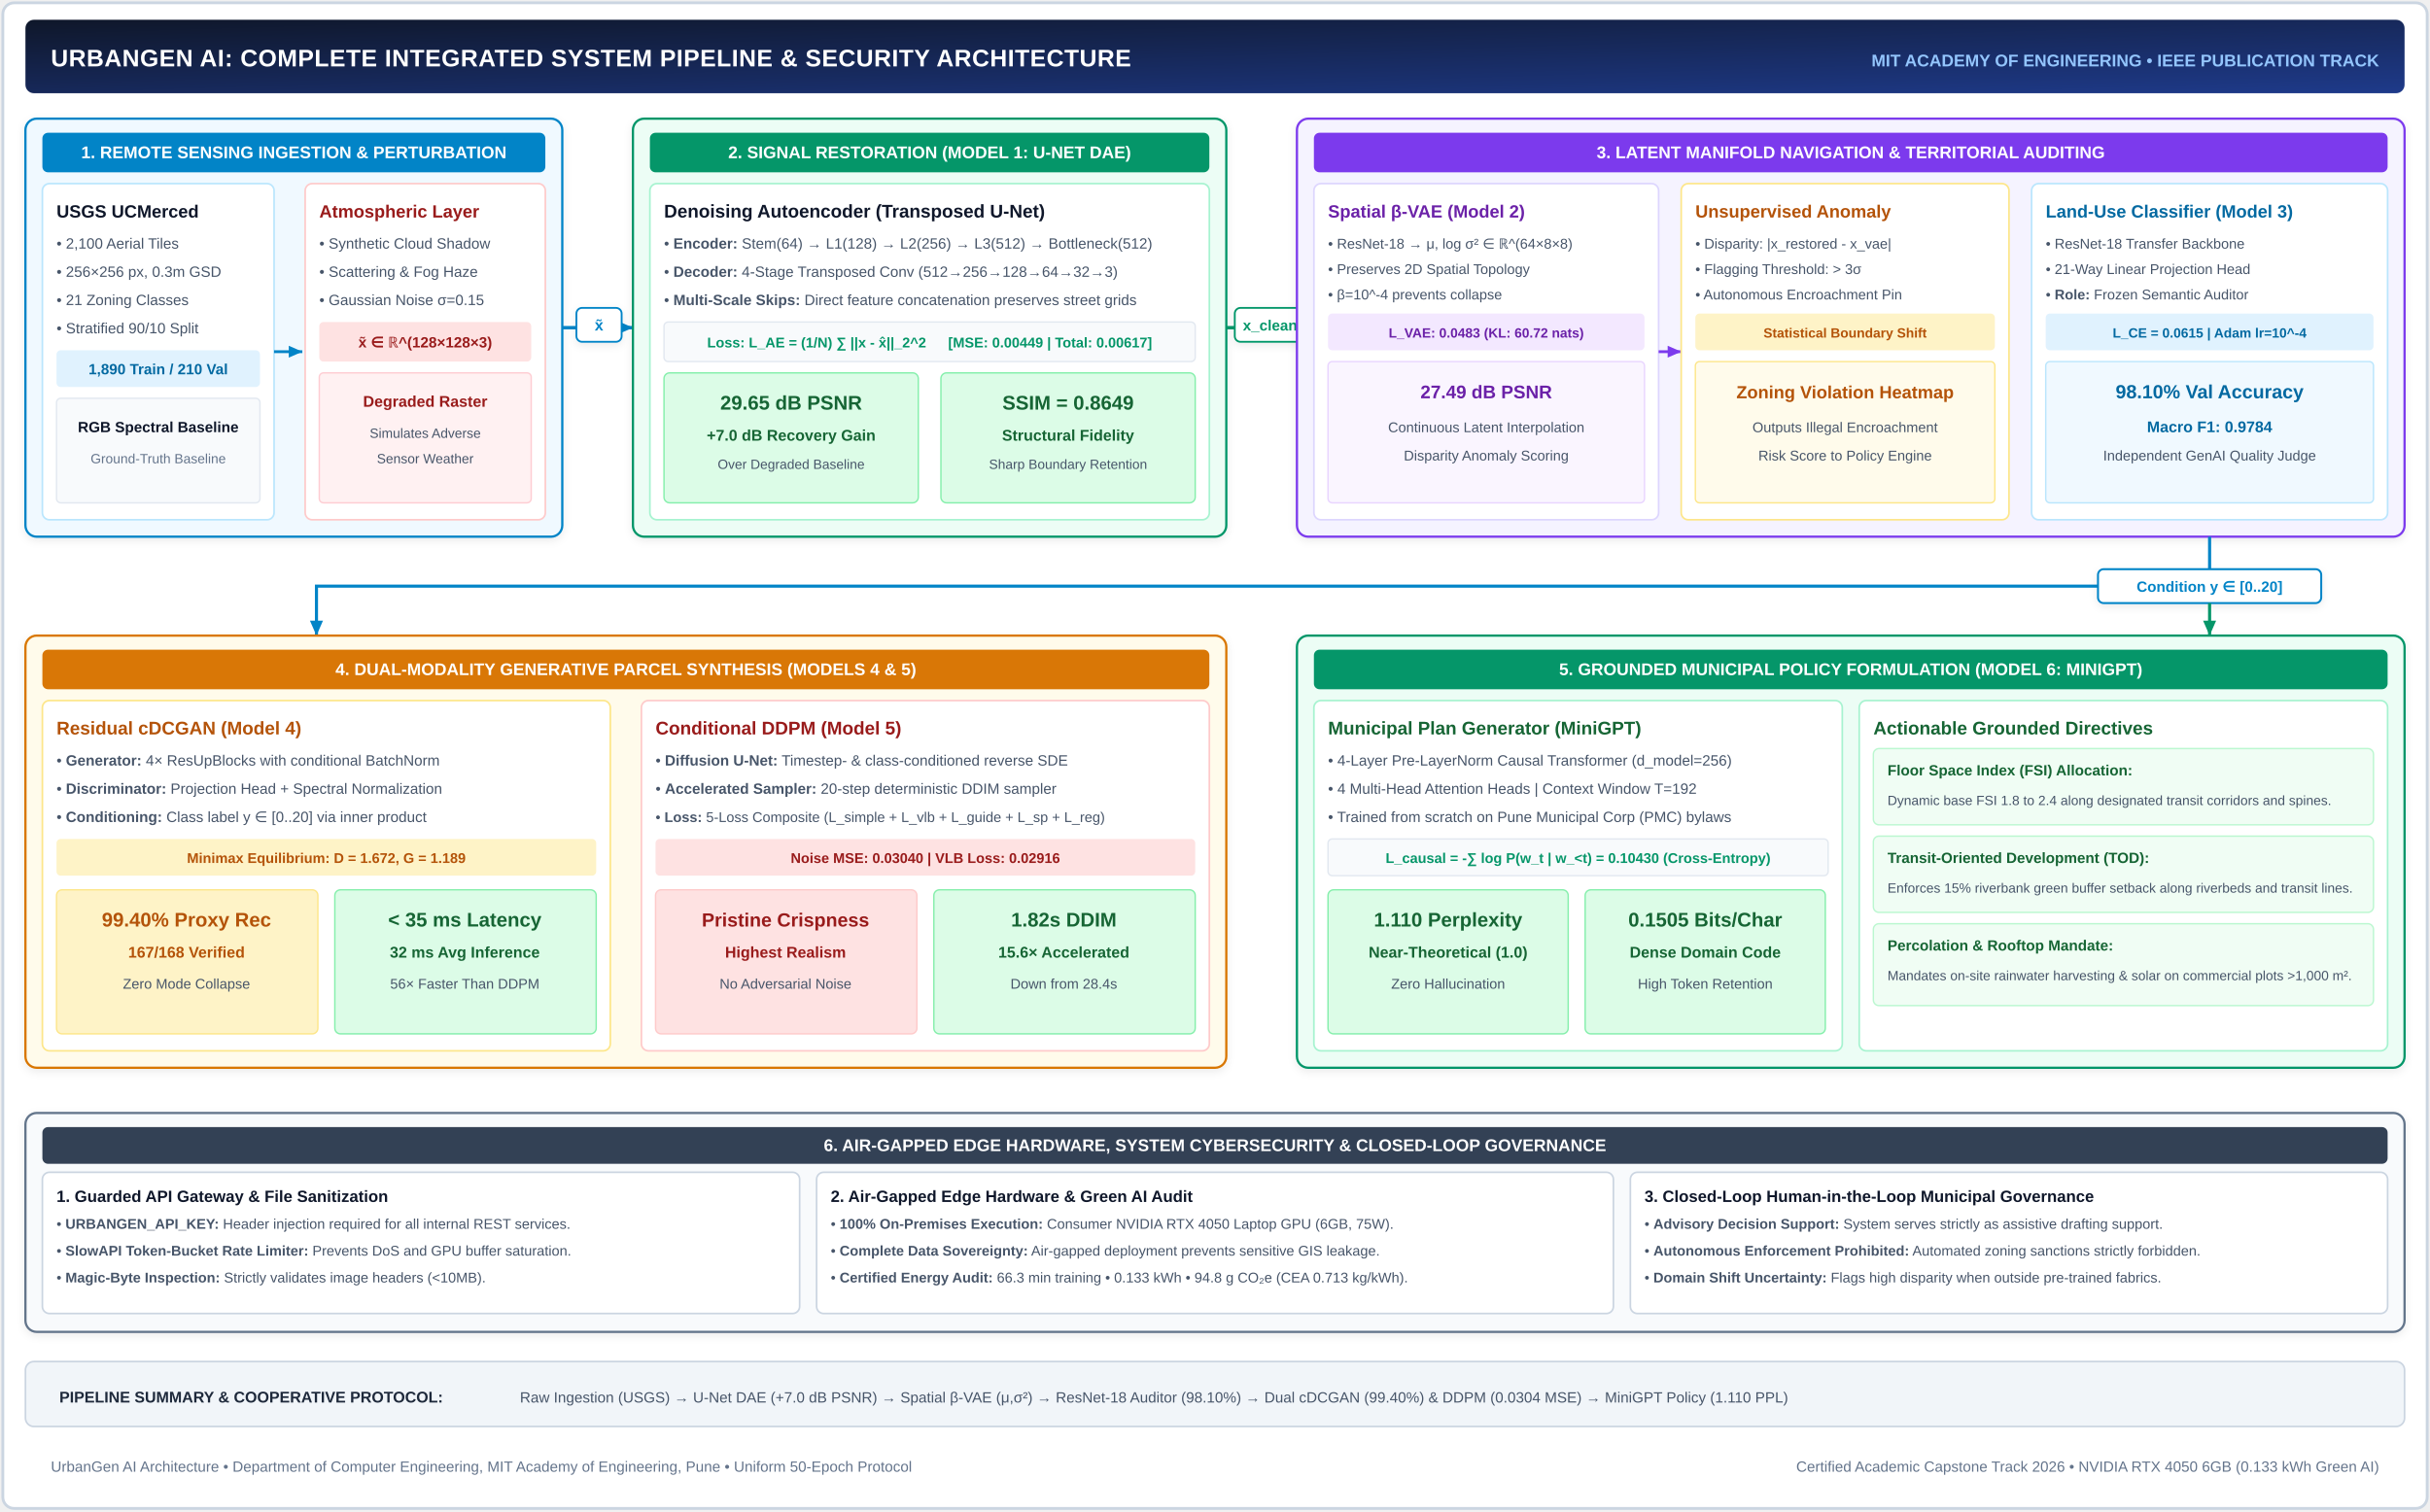
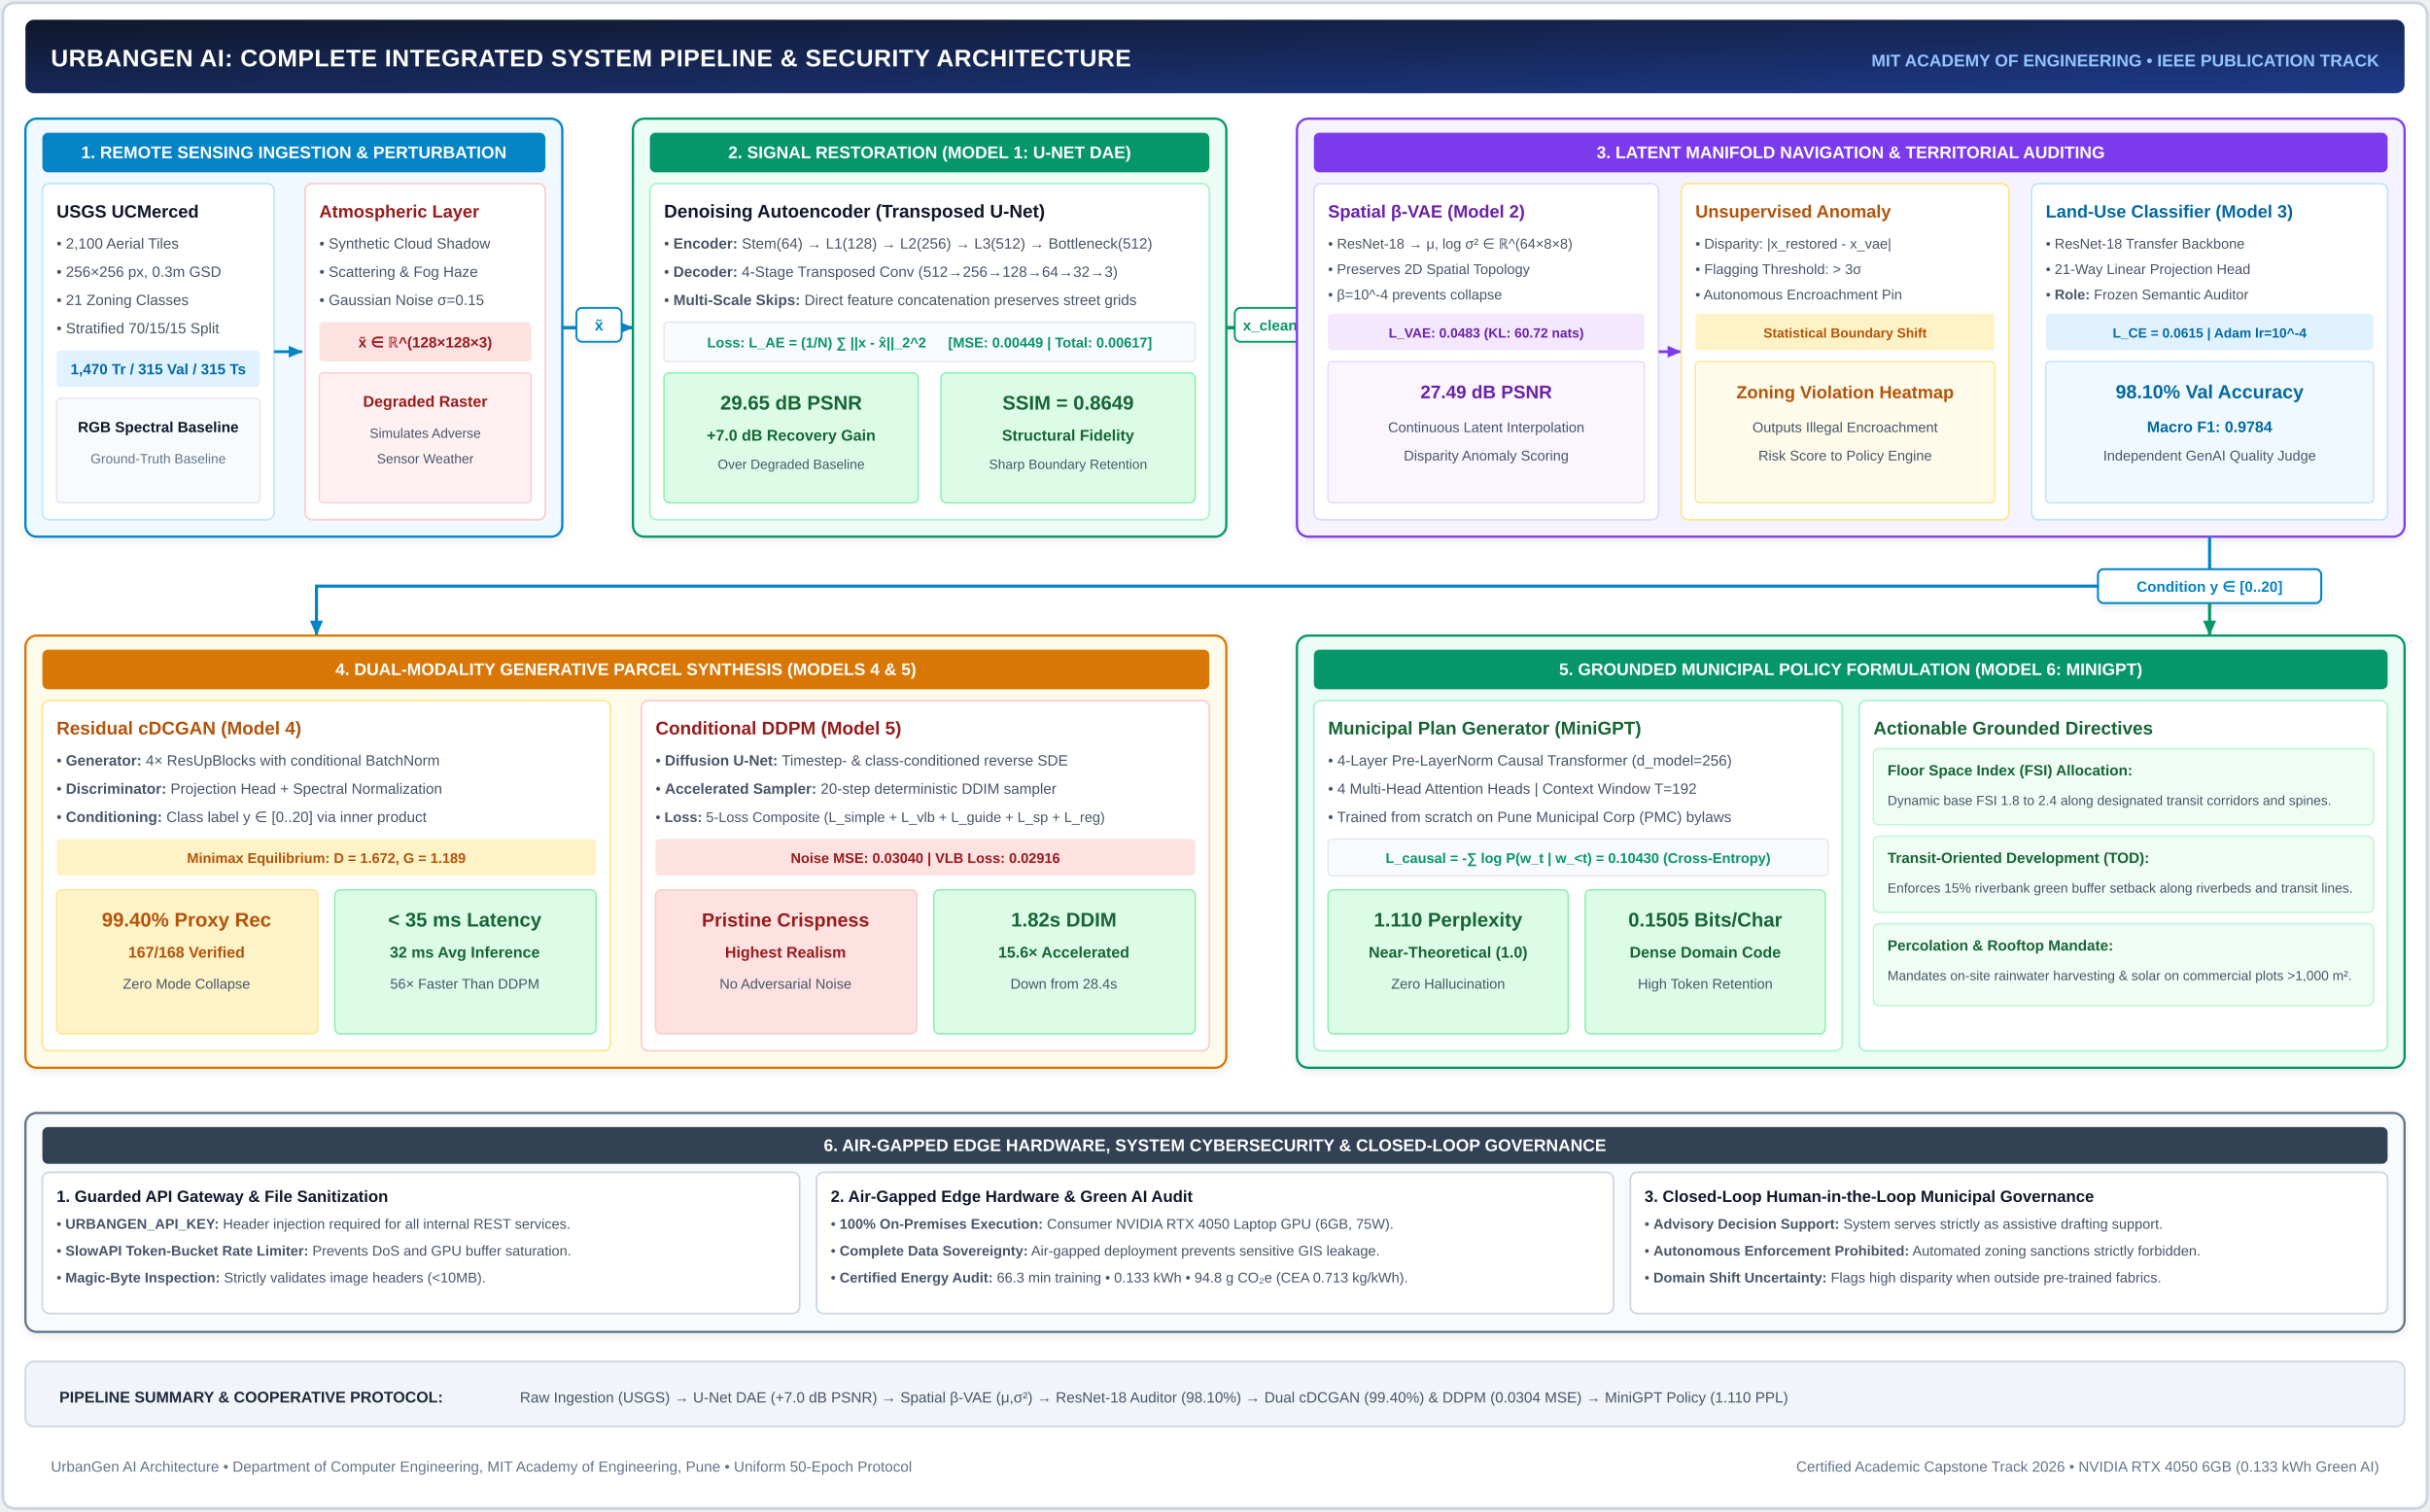
<svg xmlns="http://www.w3.org/2000/svg" viewBox="0 0 1720 1070" width="100%" height="100%" style="background:#FFFFFF; font-family:'Segoe UI', -apple-system, Arial, sans-serif;">
  <defs>
    <filter id="shadow" x="-5%" y="-5%" width="110%" height="115%" filterUnits="userSpaceOnUse">
      <feDropShadow dx="0" dy="2" stdDeviation="3" flood-color="#0F172A" flood-opacity="0.08" />
    </filter>
    <marker id="arrow-blue" viewBox="0 0 10 10" refX="8" refY="5" markerWidth="6" markerHeight="6" orient="auto-start-reverse">
      <path d="M 0 1.5 L 8 5 L 0 8.5 z" fill="#0284C7" />
    </marker>
    <marker id="arrow-green" viewBox="0 0 10 10" refX="8" refY="5" markerWidth="6" markerHeight="6" orient="auto-start-reverse">
      <path d="M 0 1.5 L 8 5 L 0 8.5 z" fill="#059669" />
    </marker>
    <marker id="arrow-purple" viewBox="0 0 10 10" refX="8" refY="5" markerWidth="6" markerHeight="6" orient="auto-start-reverse">
      <path d="M 0 1.5 L 8 5 L 0 8.5 z" fill="#7C3AED" />
    </marker>
    <marker id="arrow-amber" viewBox="0 0 10 10" refX="8" refY="5" markerWidth="6" markerHeight="6" orient="auto-start-reverse">
      <path d="M 0 1.5 L 8 5 L 0 8.5 z" fill="#D97706" />
    </marker>
    <linearGradient id="header-grad" x1="0%" y1="0%" x2="100%" y2="100%">
      <stop offset="0%" stop-color="#0F172A" />
      <stop offset="100%" stop-color="#1E3A8A" />
    </linearGradient>
  </defs>
  <rect x="2" y="2" width="1716" height="1066" rx="8" fill="#FFFFFF" stroke="#CBD5E1" stroke-width="2" />
  <rect x="18" y="14" width="1684" height="52" rx="6" fill="url(#header-grad)" />
  <text x="36" y="47" fill="#FFFFFF" font-size="17" font-weight="800" letter-spacing="0.02em">URBANGEN AI: COMPLETE INTEGRATED SYSTEM PIPELINE &amp; SECURITY ARCHITECTURE</text>
  <text x="1684" y="47" text-anchor="end" fill="#93C5FD" font-size="12" font-weight="600">MIT ACADEMY OF ENGINEERING • IEEE PUBLICATION TRACK</text>
  <g transform="translate(18, 84)">
    <rect width="380" height="296" rx="8" fill="#F0F9FF" stroke="#0284C7" stroke-width="1.6" filter="url(#shadow)" />
    <rect x="12" y="10" width="356" height="28" rx="4" fill="#0284C7" />
    <text x="190" y="28" text-anchor="middle" fill="#FFFFFF" font-size="12" font-weight="700">1. REMOTE SENSING INGESTION &amp; PERTURBATION</text>
    <rect x="12" y="46" width="164" height="238" rx="5" fill="#FFFFFF" stroke="#BAE6FD" stroke-width="1.2" />
    <text x="22" y="70" fill="#0F172A" font-size="12.5" font-weight="800">USGS UCMerced</text>
    <text x="22" y="92" fill="#475569" font-size="10.5">• 2,100 Aerial Tiles</text>
    <text x="22" y="112" fill="#475569" font-size="10.5">• 256×256 px, 0.3m GSD</text>
    <text x="22" y="132" fill="#475569" font-size="10.5">• 21 Zoning Classes</text>
-     <text x="22" y="152" fill="#475569" font-size="10.5">• Stratified 90/10 Split</text>
+     <text x="22" y="152" fill="#475569" font-size="10.5">• Stratified 70/15/15 Split</text>
    <rect x="22" y="164" width="144" height="26" rx="3" fill="#E0F2FE" />
-     <text x="94" y="181" text-anchor="middle" fill="#0369A1" font-size="10.5" font-weight="700">1,890 Train / 210 Val</text>
+     <text x="94" y="181" text-anchor="middle" fill="#0369A1" font-size="10.5" font-weight="700">1,470 Tr / 315 Val / 315 Ts</text>
    <rect x="22" y="198" width="144" height="74" rx="3" fill="#F8FAFC" stroke="#E2E8F0" />
    <text x="94" y="222" text-anchor="middle" fill="#0F172A" font-size="10.5" font-weight="700">RGB Spectral Baseline</text>
    <text x="94" y="244" text-anchor="middle" fill="#64748B" font-size="9.5">Ground-Truth Baseline</text>
    <line x1="176" y1="165" x2="196" y2="165" stroke="#0284C7" stroke-width="2" marker-end="url(#arrow-blue)" />
    <rect x="198" y="46" width="170" height="238" rx="5" fill="#FFFFFF" stroke="#FECACA" stroke-width="1.2" />
    <text x="208" y="70" fill="#991B1B" font-size="12.5" font-weight="800">Atmospheric Layer</text>
    <text x="208" y="92" fill="#475569" font-size="10.5">• Synthetic Cloud Shadow</text>
    <text x="208" y="112" fill="#475569" font-size="10.5">• Scattering &amp; Fog Haze</text>
    <text x="208" y="132" fill="#475569" font-size="10.5">• Gaussian Noise σ=0.15</text>
    <rect x="208" y="144" width="150" height="28" rx="3" fill="#FEE2E2" />
    <text x="283" y="162" text-anchor="middle" fill="#991B1B" font-size="10.5" font-weight="700">x̃ ∈ ℝ^(128×128×3)</text>
    <rect x="208" y="180" width="150" height="92" rx="3" fill="#FFF1F2" stroke="#FECDD3" />
    <text x="283" y="204" text-anchor="middle" fill="#991B1B" font-size="11" font-weight="700">Degraded Raster</text>
    <text x="283" y="226" text-anchor="middle" fill="#475569" font-size="9.5">Simulates Adverse</text>
    <text x="283" y="244" text-anchor="middle" fill="#475569" font-size="9.5">Sensor Weather</text>
  </g>
  <line x1="398" y1="232" x2="448" y2="232" stroke="#0284C7" stroke-width="2.4" marker-end="url(#arrow-blue)" />
  <rect x="408" y="218" width="32" height="24" rx="4" fill="#FFFFFF" stroke="#0284C7" stroke-width="1.3" filter="url(#shadow)" />
  <text x="424" y="234" text-anchor="middle" fill="#0284C7" font-size="11" font-weight="800">x̃</text>
  <g transform="translate(448, 84)">
    <rect width="420" height="296" rx="8" fill="#ECFDF5" stroke="#059669" stroke-width="1.6" filter="url(#shadow)" />
    <rect x="12" y="10" width="396" height="28" rx="4" fill="#059669" />
    <text x="210" y="28" text-anchor="middle" fill="#FFFFFF" font-size="12" font-weight="700">2. SIGNAL RESTORATION (MODEL 1: U-NET DAE)</text>
    <rect x="12" y="46" width="396" height="238" rx="5" fill="#FFFFFF" stroke="#A7F3D0" stroke-width="1.2" />
    <text x="22" y="70" fill="#0F172A" font-size="13" font-weight="800">Denoising Autoencoder (Transposed U-Net)</text>
    <text x="22" y="92" fill="#475569" font-size="10.5">• <tspan font-weight="bold">Encoder:</tspan> Stem(64) → L1(128) → L2(256) → L3(512) → Bottleneck(512)</text>
    <text x="22" y="112" fill="#475569" font-size="10.5">• <tspan font-weight="bold">Decoder:</tspan> 4-Stage Transposed Conv (512→256→128→64→32→3)</text>
    <text x="22" y="132" fill="#475569" font-size="10.5">• <tspan font-weight="bold">Multi-Scale Skips:</tspan> Direct feature concatenation preserves street grids</text>
    <rect x="22" y="144" width="376" height="28" rx="3" fill="#F8FAFC" stroke="#E2E8F0" />
    <text x="210" y="162" text-anchor="middle" fill="#059669" font-size="10" font-weight="700">Loss: L_AE = (1/N) ∑ ||x - x̂||_2^2   [MSE: 0.00449 | Total: 0.00617]</text>
    <rect x="22" y="180" width="180" height="92" rx="4" fill="#DCFCE7" stroke="#86EFAC" />
    <text x="112" y="206" text-anchor="middle" fill="#166534" font-size="14" font-weight="800">29.65 dB PSNR</text>
    <text x="112" y="228" text-anchor="middle" fill="#166534" font-size="11" font-weight="700">+7.0 dB Recovery Gain</text>
    <text x="112" y="248" text-anchor="middle" fill="#475569" font-size="9.5">Over Degraded Baseline</text>
    <rect x="218" y="180" width="180" height="92" rx="4" fill="#DCFCE7" stroke="#86EFAC" />
    <text x="308" y="206" text-anchor="middle" fill="#166534" font-size="14" font-weight="800">SSIM = 0.8649</text>
    <text x="308" y="228" text-anchor="middle" fill="#166534" font-size="11" font-weight="700">Structural Fidelity</text>
    <text x="308" y="248" text-anchor="middle" fill="#475569" font-size="9.5">Sharp Boundary Retention</text>
  </g>
  <line x1="868" y1="232" x2="918" y2="232" stroke="#059669" stroke-width="2.4" marker-end="url(#arrow-green)" />
  <rect x="874" y="218" width="50" height="24" rx="4" fill="#FFFFFF" stroke="#059669" stroke-width="1.3" filter="url(#shadow)" />
  <text x="899" y="234" text-anchor="middle" fill="#059669" font-size="10.5" font-weight="800">x_clean</text>
  <g transform="translate(918, 84)">
    <rect width="784" height="296" rx="8" fill="#F5F3FF" stroke="#7C3AED" stroke-width="1.6" filter="url(#shadow)" />
    <rect x="12" y="10" width="760" height="28" rx="4" fill="#7C3AED" />
    <text x="392" y="28" text-anchor="middle" fill="#FFFFFF" font-size="12" font-weight="700">3. LATENT MANIFOLD NAVIGATION &amp; TERRITORIAL AUDITING</text>
    <rect x="12" y="46" width="244" height="238" rx="5" fill="#FFFFFF" stroke="#DDD6FE" stroke-width="1.2" />
    <text x="22" y="70" fill="#6B21A8" font-size="12.5" font-weight="800">Spatial β-VAE (Model 2)</text>
    <text x="22" y="92" fill="#475569" font-size="10">• ResNet-18 → μ, log σ² ∈ ℝ^(64×8×8)</text>
    <text x="22" y="110" fill="#475569" font-size="10">• Preserves 2D Spatial Topology</text>
    <text x="22" y="128" fill="#475569" font-size="10">• β=10^-4 prevents collapse</text>
    <rect x="22" y="138" width="224" height="26" rx="3" fill="#F3E8FF" />
    <text x="134" y="155" text-anchor="middle" fill="#6B21A8" font-size="9.5" font-weight="700">L_VAE: 0.0483 (KL: 60.72 nats)</text>
    <rect x="22" y="172" width="224" height="100" rx="3" fill="#FAF5FF" stroke="#E9D5FF" />
    <text x="134" y="198" text-anchor="middle" fill="#6B21A8" font-size="13" font-weight="800">27.49 dB PSNR</text>
    <text x="134" y="222" text-anchor="middle" fill="#475569" font-size="10">Continuous Latent Interpolation</text>
    <text x="134" y="242" text-anchor="middle" fill="#475569" font-size="10">Disparity Anomaly Scoring</text>
    <line x1="256" y1="165" x2="272" y2="165" stroke="#7C3AED" stroke-width="2" marker-end="url(#arrow-purple)" />
    <rect x="272" y="46" width="232" height="238" rx="5" fill="#FFFFFF" stroke="#FDE68A" stroke-width="1.2" />
    <text x="282" y="70" fill="#B45309" font-size="12.5" font-weight="800">Unsupervised Anomaly</text>
    <text x="282" y="92" fill="#475569" font-size="10">• Disparity: |x_restored - x_vae|</text>
    <text x="282" y="110" fill="#475569" font-size="10">• Flagging Threshold: &gt; 3σ</text>
    <text x="282" y="128" fill="#475569" font-size="10">• Autonomous Encroachment Pin</text>
    <rect x="282" y="138" width="212" height="26" rx="3" fill="#FEF3C7" />
    <text x="388" y="155" text-anchor="middle" fill="#B45309" font-size="9.5" font-weight="700">Statistical Boundary Shift</text>
    <rect x="282" y="172" width="212" height="100" rx="3" fill="#FFFBEB" stroke="#FDE68A" />
    <text x="388" y="198" text-anchor="middle" fill="#B45309" font-size="12.5" font-weight="800">Zoning Violation Heatmap</text>
    <text x="388" y="222" text-anchor="middle" fill="#475569" font-size="10">Outputs Illegal Encroachment</text>
    <text x="388" y="242" text-anchor="middle" fill="#475569" font-size="10">Risk Score to Policy Engine</text>
    <rect x="520" y="46" width="252" height="238" rx="5" fill="#FFFFFF" stroke="#BAE6FD" stroke-width="1.2" />
    <text x="530" y="70" fill="#0369A1" font-size="12.5" font-weight="800">Land-Use Classifier (Model 3)</text>
    <text x="530" y="92" fill="#475569" font-size="10">• ResNet-18 Transfer Backbone</text>
    <text x="530" y="110" fill="#475569" font-size="10">• 21-Way Linear Projection Head</text>
    <text x="530" y="128" fill="#475569" font-size="10">• <tspan font-weight="bold">Role:</tspan> Frozen Semantic Auditor</text>
    <rect x="530" y="138" width="232" height="26" rx="3" fill="#E0F2FE" />
    <text x="646" y="155" text-anchor="middle" fill="#0369A1" font-size="9.5" font-weight="700">L_CE = 0.0615 | Adam lr=10^-4</text>
    <rect x="530" y="172" width="232" height="100" rx="3" fill="#F0F9FF" stroke="#BAE6FD" />
    <text x="646" y="198" text-anchor="middle" fill="#0369A1" font-size="13.5" font-weight="800">98.10% Val Accuracy</text>
    <text x="646" y="222" text-anchor="middle" fill="#0369A1" font-size="11" font-weight="700">Macro F1: 0.9784</text>
    <text x="646" y="242" text-anchor="middle" fill="#475569" font-size="10">Independent GenAI Quality Judge</text>
  </g>
  <path d="M 1564 380 L 1564 415 L 224 415 L 224 450" fill="none" stroke="#0284C7" stroke-width="2.2" marker-end="url(#arrow-blue)" />
  <rect x="1485" y="403" width="158" height="24" rx="4" fill="#FFFFFF" stroke="#0284C7" stroke-width="1.4" filter="url(#shadow)" />
  <text x="1564" y="419" text-anchor="middle" fill="#0284C7" font-size="10.5" font-weight="700">Condition y ∈ [0..20]</text>
  <line x1="1564" y1="427" x2="1564" y2="450" stroke="#059669" stroke-width="2.2" marker-end="url(#arrow-green)" />
  <g transform="translate(18, 450)">
    <rect width="850" height="306" rx="8" fill="#FFFBEB" stroke="#D97706" stroke-width="1.6" filter="url(#shadow)" />
    <rect x="12" y="10" width="826" height="28" rx="4" fill="#D97706" />
    <text x="425" y="28" text-anchor="middle" fill="#FFFFFF" font-size="12" font-weight="700">4. DUAL-MODALITY GENERATIVE PARCEL SYNTHESIS (MODELS 4 &amp; 5)</text>
    <rect x="12" y="46" width="402" height="248" rx="5" fill="#FFFFFF" stroke="#FDE68A" stroke-width="1.2" />
    <text x="22" y="70" fill="#B45309" font-size="13" font-weight="800">Residual cDCGAN (Model 4)</text>
    <text x="22" y="92" fill="#475569" font-size="10.5">• <tspan font-weight="bold">Generator:</tspan> 4× ResUpBlocks with conditional BatchNorm</text>
    <text x="22" y="112" fill="#475569" font-size="10.5">• <tspan font-weight="bold">Discriminator:</tspan> Projection Head + Spectral Normalization</text>
    <text x="22" y="132" fill="#475569" font-size="10.5">• <tspan font-weight="bold">Conditioning:</tspan> Class label y ∈ [0..20] via inner product</text>
    <rect x="22" y="144" width="382" height="26" rx="3" fill="#FEF3C7" />
    <text x="213" y="161" text-anchor="middle" fill="#B45309" font-size="10" font-weight="700">Minimax Equilibrium: D = 1.672, G = 1.189</text>
    <rect x="22" y="180" width="185" height="102" rx="4" fill="#FEF3C7" stroke="#FDE68A" />
    <text x="114" y="206" text-anchor="middle" fill="#B45309" font-size="14" font-weight="800">99.40% Proxy Rec</text>
    <text x="114" y="228" text-anchor="middle" fill="#B45309" font-size="11" font-weight="700">167/168 Verified</text>
    <text x="114" y="250" text-anchor="middle" fill="#475569" font-size="10">Zero Mode Collapse</text>
    <rect x="219" y="180" width="185" height="102" rx="4" fill="#DCFCE7" stroke="#86EFAC" />
    <text x="311" y="206" text-anchor="middle" fill="#166534" font-size="14" font-weight="800">&lt; 35 ms Latency</text>
    <text x="311" y="228" text-anchor="middle" fill="#166534" font-size="11" font-weight="700">32 ms Avg Inference</text>
    <text x="311" y="250" text-anchor="middle" fill="#475569" font-size="10">56× Faster Than DDPM</text>
    <rect x="436" y="46" width="402" height="248" rx="5" fill="#FFFFFF" stroke="#FECACA" stroke-width="1.2" />
    <text x="446" y="70" fill="#991B1B" font-size="13" font-weight="800">Conditional DDPM (Model 5)</text>
    <text x="446" y="92" fill="#475569" font-size="10.5">• <tspan font-weight="bold">Diffusion U-Net:</tspan> Timestep- &amp; class-conditioned reverse SDE</text>
    <text x="446" y="112" fill="#475569" font-size="10.5">• <tspan font-weight="bold">Accelerated Sampler:</tspan> 20-step deterministic DDIM sampler</text>
    <text x="446" y="132" fill="#475569" font-size="10">• <tspan font-weight="bold">Loss:</tspan> 5-Loss Composite (L_simple + L_vlb + L_guide + L_sp + L_reg)</text>
    <rect x="446" y="144" width="382" height="26" rx="3" fill="#FEE2E2" />
    <text x="637" y="161" text-anchor="middle" fill="#991B1B" font-size="10" font-weight="700">Noise MSE: 0.03040 | VLB Loss: 0.02916</text>
    <rect x="446" y="180" width="185" height="102" rx="4" fill="#FEE2E2" stroke="#FECACA" />
    <text x="538" y="206" text-anchor="middle" fill="#991B1B" font-size="13.5" font-weight="800">Pristine Crispness</text>
    <text x="538" y="228" text-anchor="middle" fill="#991B1B" font-size="11" font-weight="700">Highest Realism</text>
    <text x="538" y="250" text-anchor="middle" fill="#475569" font-size="10">No Adversarial Noise</text>
    <rect x="643" y="180" width="185" height="102" rx="4" fill="#DCFCE7" stroke="#86EFAC" />
    <text x="735" y="206" text-anchor="middle" fill="#166534" font-size="14" font-weight="800">1.82s DDIM</text>
    <text x="735" y="228" text-anchor="middle" fill="#166534" font-size="11" font-weight="700">15.6× Accelerated</text>
    <text x="735" y="250" text-anchor="middle" fill="#475569" font-size="10">Down from 28.4s</text>
  </g>
  <g transform="translate(918, 450)">
    <rect width="784" height="306" rx="8" fill="#ECFDF5" stroke="#059669" stroke-width="1.6" filter="url(#shadow)" />
    <rect x="12" y="10" width="760" height="28" rx="4" fill="#059669" />
    <text x="392" y="28" text-anchor="middle" fill="#FFFFFF" font-size="12" font-weight="700">5. GROUNDED MUNICIPAL POLICY FORMULATION (MODEL 6: MINIGPT)</text>
    <rect x="12" y="46" width="374" height="248" rx="5" fill="#FFFFFF" stroke="#A7F3D0" stroke-width="1.2" />
    <text x="22" y="70" fill="#166534" font-size="13" font-weight="800">Municipal Plan Generator (MiniGPT)</text>
    <text x="22" y="92" fill="#475569" font-size="10.5">• 4-Layer Pre-LayerNorm Causal Transformer (d_model=256)</text>
    <text x="22" y="112" fill="#475569" font-size="10.5">• 4 Multi-Head Attention Heads | Context Window T=192</text>
    <text x="22" y="132" fill="#475569" font-size="10.5">• Trained from scratch on Pune Municipal Corp (PMC) bylaws</text>
    <rect x="22" y="144" width="354" height="26" rx="3" fill="#F8FAFC" stroke="#E2E8F0" />
    <text x="199" y="161" text-anchor="middle" fill="#059669" font-size="10" font-weight="700">L_causal = -∑ log P(w_t | w_&lt;t) = 0.10430 (Cross-Entropy)</text>
    <rect x="22" y="180" width="170" height="102" rx="4" fill="#DCFCE7" stroke="#86EFAC" />
    <text x="107" y="206" text-anchor="middle" fill="#166534" font-size="14" font-weight="800">1.110 Perplexity</text>
    <text x="107" y="228" text-anchor="middle" fill="#166534" font-size="11" font-weight="700">Near-Theoretical (1.0)</text>
    <text x="107" y="250" text-anchor="middle" fill="#475569" font-size="10">Zero Hallucination</text>
    <rect x="204" y="180" width="170" height="102" rx="4" fill="#DCFCE7" stroke="#86EFAC" />
    <text x="289" y="206" text-anchor="middle" fill="#166534" font-size="14" font-weight="800">0.1505 Bits/Char</text>
    <text x="289" y="228" text-anchor="middle" fill="#166534" font-size="11" font-weight="700">Dense Domain Code</text>
    <text x="289" y="250" text-anchor="middle" fill="#475569" font-size="10">High Token Retention</text>
    <rect x="398" y="46" width="374" height="248" rx="5" fill="#FFFFFF" stroke="#A7F3D0" stroke-width="1.2" />
    <text x="408" y="70" fill="#166534" font-size="13" font-weight="800">Actionable Grounded Directives</text>
    <rect x="408" y="80" width="354" height="54" rx="4" fill="#F0FDF4" stroke="#BBF7D0" />
    <text x="418" y="99" fill="#166534" font-size="10.5" font-weight="700">Floor Space Index (FSI) Allocation:</text>
    <text x="418" y="120" fill="#475569" font-size="9.5">Dynamic base FSI 1.8 to 2.4 along designated transit corridors and spines.</text>
    <rect x="408" y="142" width="354" height="54" rx="4" fill="#F0FDF4" stroke="#BBF7D0" />
    <text x="418" y="161" fill="#166534" font-size="10.5" font-weight="700">Transit-Oriented Development (TOD):</text>
    <text x="418" y="182" fill="#475569" font-size="9.5">Enforces 15% riverbank green buffer setback along riverbeds and transit lines.</text>
    <rect x="408" y="204" width="354" height="58" rx="4" fill="#F0FDF4" stroke="#BBF7D0" />
    <text x="418" y="223" fill="#166534" font-size="10.5" font-weight="700">Percolation &amp; Rooftop Mandate:</text>
    <text x="418" y="244" fill="#475569" font-size="9.5">Mandates on-site rainwater harvesting &amp; solar on commercial plots &gt;1,000 m².</text>
  </g>
  <g transform="translate(18, 788)">
    <rect width="1684" height="155" rx="8" fill="#F8FAFC" stroke="#64748B" stroke-width="1.6" filter="url(#shadow)" />
    <rect x="12" y="10" width="1660" height="26" rx="4" fill="#334155" />
    <text x="842" y="27" text-anchor="middle" fill="#FFFFFF" font-size="12" font-weight="700">6. AIR-GAPPED EDGE HARDWARE, SYSTEM CYBERSECURITY &amp; CLOSED-LOOP GOVERNANCE</text>
    <rect x="12" y="42" width="536" height="100" rx="5" fill="#FFFFFF" stroke="#CBD5E1" stroke-width="1.2" />
    <text x="22" y="63" fill="#0F172A" font-size="11.5" font-weight="800">1. Guarded API Gateway &amp; File Sanitization</text>
    <text x="22" y="82" fill="#475569" font-size="10">• <tspan font-weight="bold">URBANGEN_API_KEY:</tspan> Header injection required for all internal REST services.</text>
    <text x="22" y="101" fill="#475569" font-size="10">• <tspan font-weight="bold">SlowAPI Token-Bucket Rate Limiter:</tspan> Prevents DoS and GPU buffer saturation.</text>
    <text x="22" y="120" fill="#475569" font-size="10">• <tspan font-weight="bold">Magic-Byte Inspection:</tspan> Strictly validates image headers (&lt;10MB).</text>
    <rect x="560" y="42" width="564" height="100" rx="5" fill="#FFFFFF" stroke="#CBD5E1" stroke-width="1.2" />
    <text x="570" y="63" fill="#0F172A" font-size="11.5" font-weight="800">2. Air-Gapped Edge Hardware &amp; Green AI Audit</text>
    <text x="570" y="82" fill="#475569" font-size="10">• <tspan font-weight="bold">100% On-Premises Execution:</tspan> Consumer NVIDIA RTX 4050 Laptop GPU (6GB, 75W).</text>
    <text x="570" y="101" fill="#475569" font-size="10">• <tspan font-weight="bold">Complete Data Sovereignty:</tspan> Air-gapped deployment prevents sensitive GIS leakage.</text>
    <text x="570" y="120" fill="#475569" font-size="10">• <tspan font-weight="bold">Certified Energy Audit:</tspan> 66.3 min training • 0.133 kWh • 94.8 g CO₂e (CEA 0.713 kg/kWh).</text>
    <rect x="1136" y="42" width="536" height="100" rx="5" fill="#FFFFFF" stroke="#CBD5E1" stroke-width="1.2" />
    <text x="1146" y="63" fill="#0F172A" font-size="11.5" font-weight="800">3. Closed-Loop Human-in-the-Loop Municipal Governance</text>
    <text x="1146" y="82" fill="#475569" font-size="10">• <tspan font-weight="bold">Advisory Decision Support:</tspan> System serves strictly as assistive drafting support.</text>
    <text x="1146" y="101" fill="#475569" font-size="10">• <tspan font-weight="bold">Autonomous Enforcement Prohibited:</tspan> Automated zoning sanctions strictly forbidden.</text>
    <text x="1146" y="120" fill="#475569" font-size="10">• <tspan font-weight="bold">Domain Shift Uncertainty:</tspan> Flags high disparity when outside pre-trained fabrics.</text>
  </g>
  <g transform="translate(18, 964)">
    <rect width="1684" height="46" rx="6" fill="#F1F5F9" stroke="#CBD5E1" stroke-width="1.2" />
    <text x="24" y="29" fill="#1E293B" font-size="11" font-weight="800">PIPELINE SUMMARY &amp; COOPERATIVE PROTOCOL:</text>
    <text x="350" y="29" fill="#475569" font-size="10.5">Raw Ingestion (USGS) → U-Net DAE (+7.0 dB PSNR) → Spatial β-VAE (μ,σ²) → ResNet-18 Auditor (98.10%) → Dual cDCGAN (99.40%) &amp; DDPM (0.0304 MSE) → MiniGPT Policy (1.110 PPL)</text>
  </g>
  <text x="36" y="1042" fill="#64748B" font-size="10.5">UrbanGen AI Architecture • Department of Computer Engineering, MIT Academy of Engineering, Pune • Uniform 50-Epoch Protocol</text>
  <text x="1684" y="1042" text-anchor="end" fill="#64748B" font-size="10.5">Certified Academic Capstone Track 2026 • NVIDIA RTX 4050 6GB (0.133 kWh Green AI)</text>
</svg>
